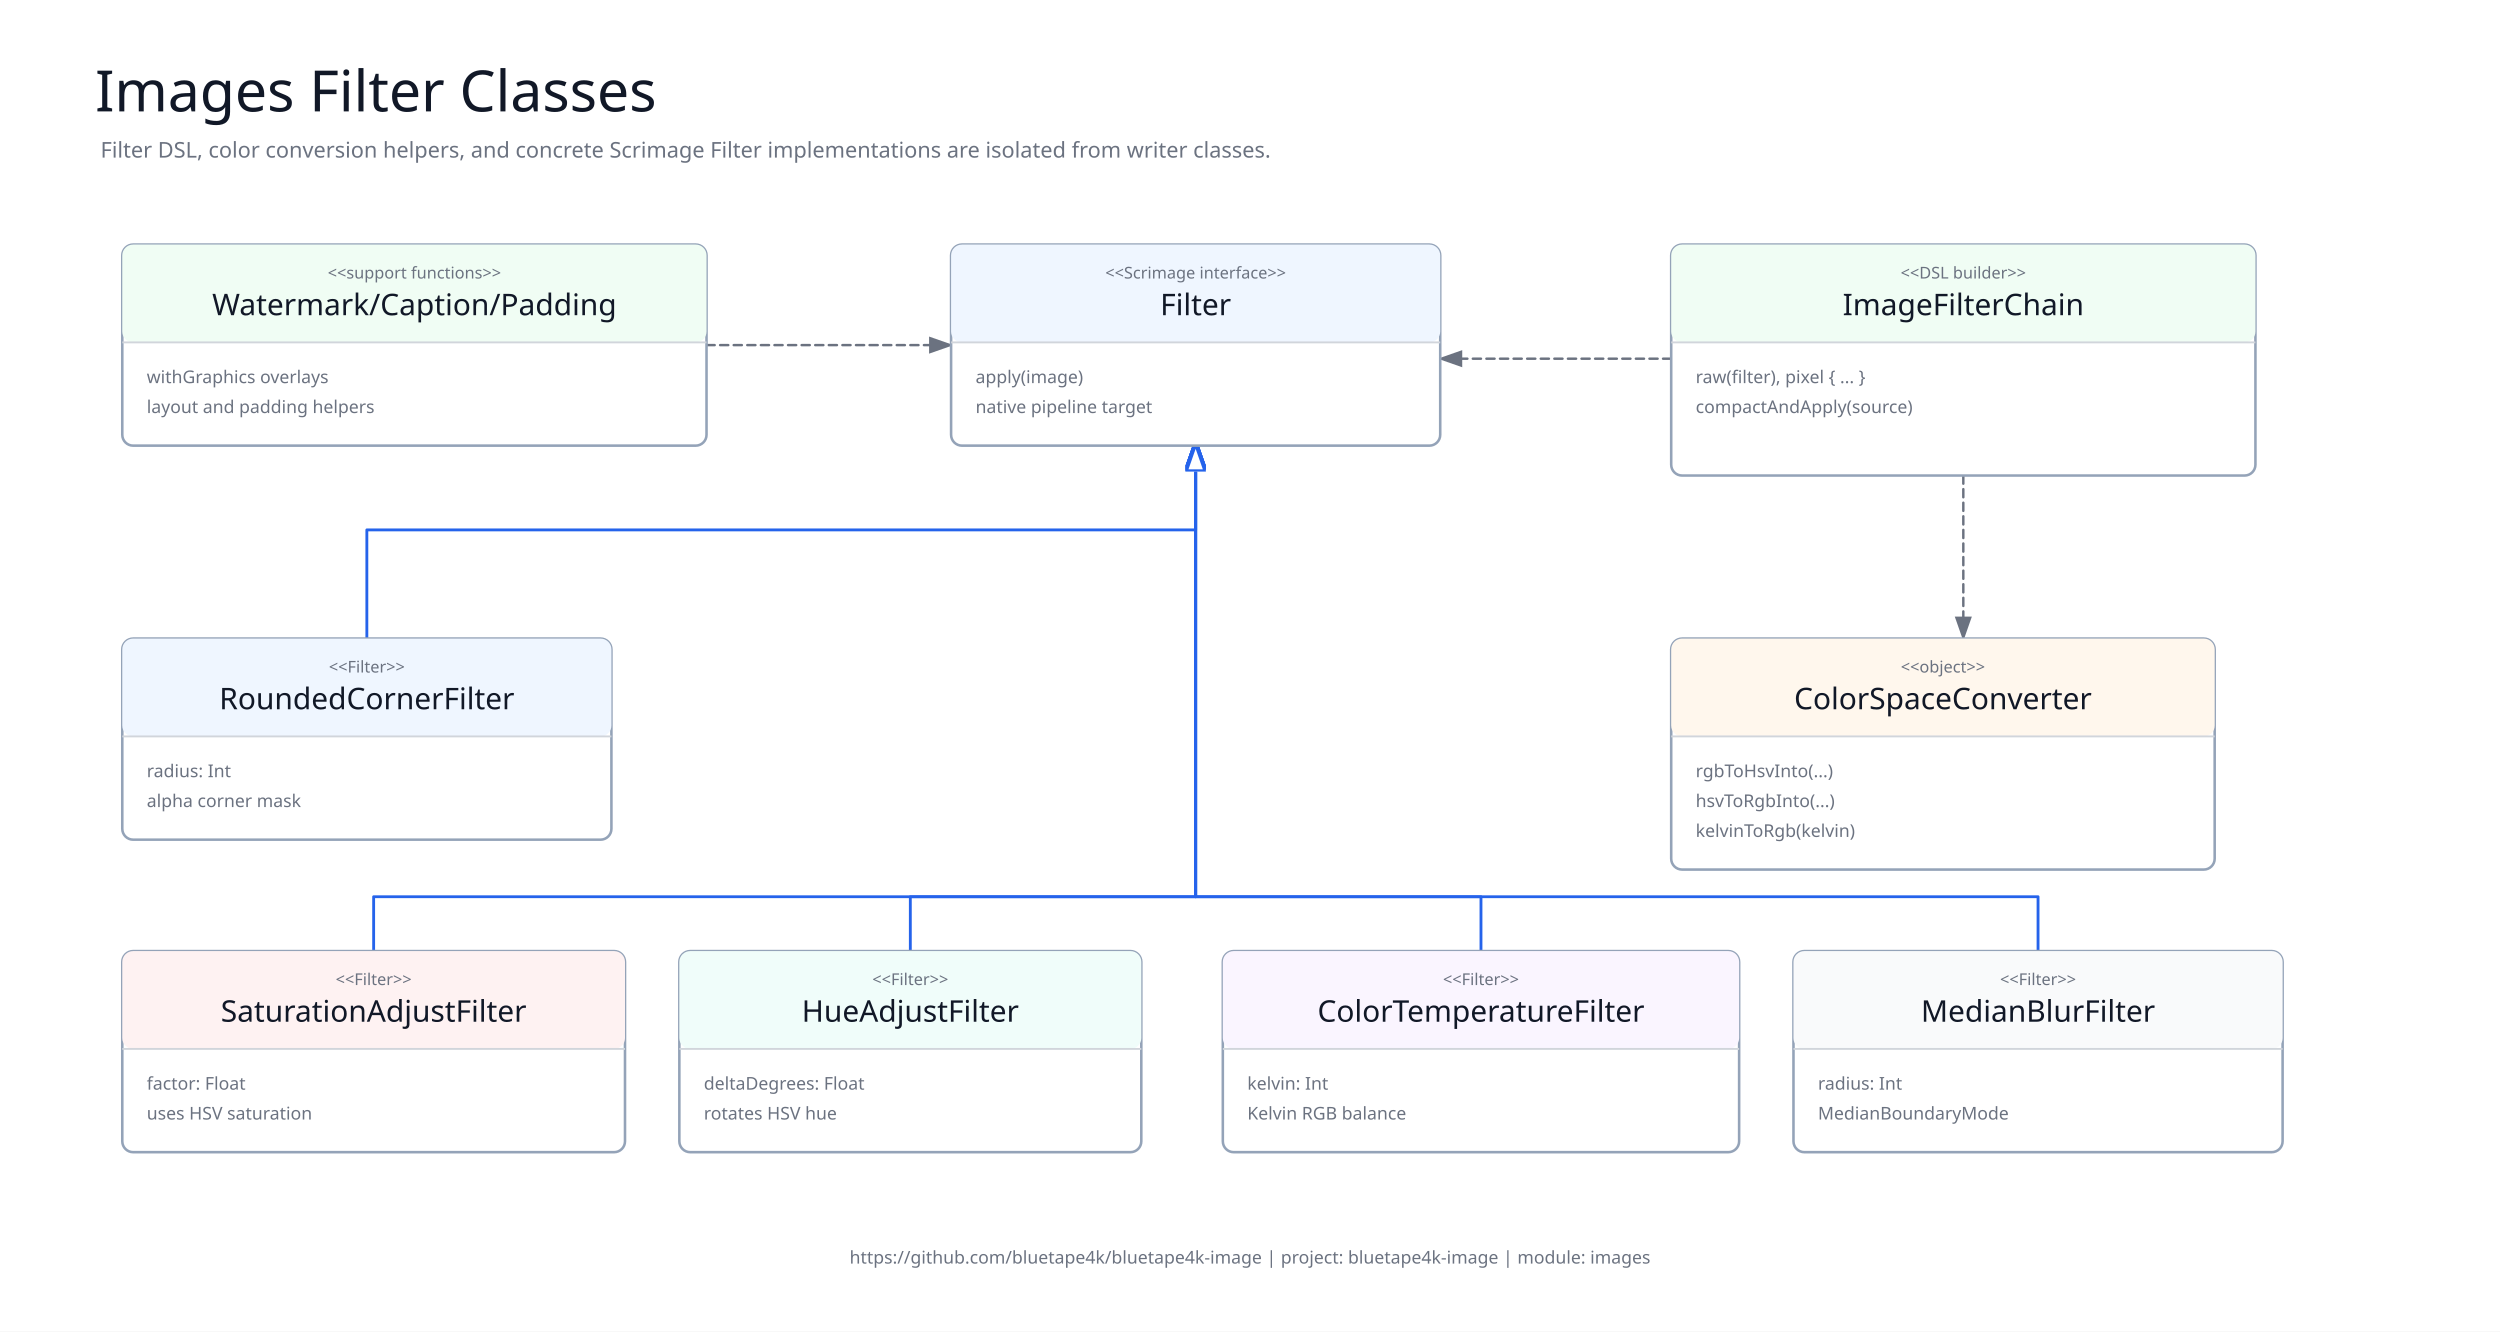
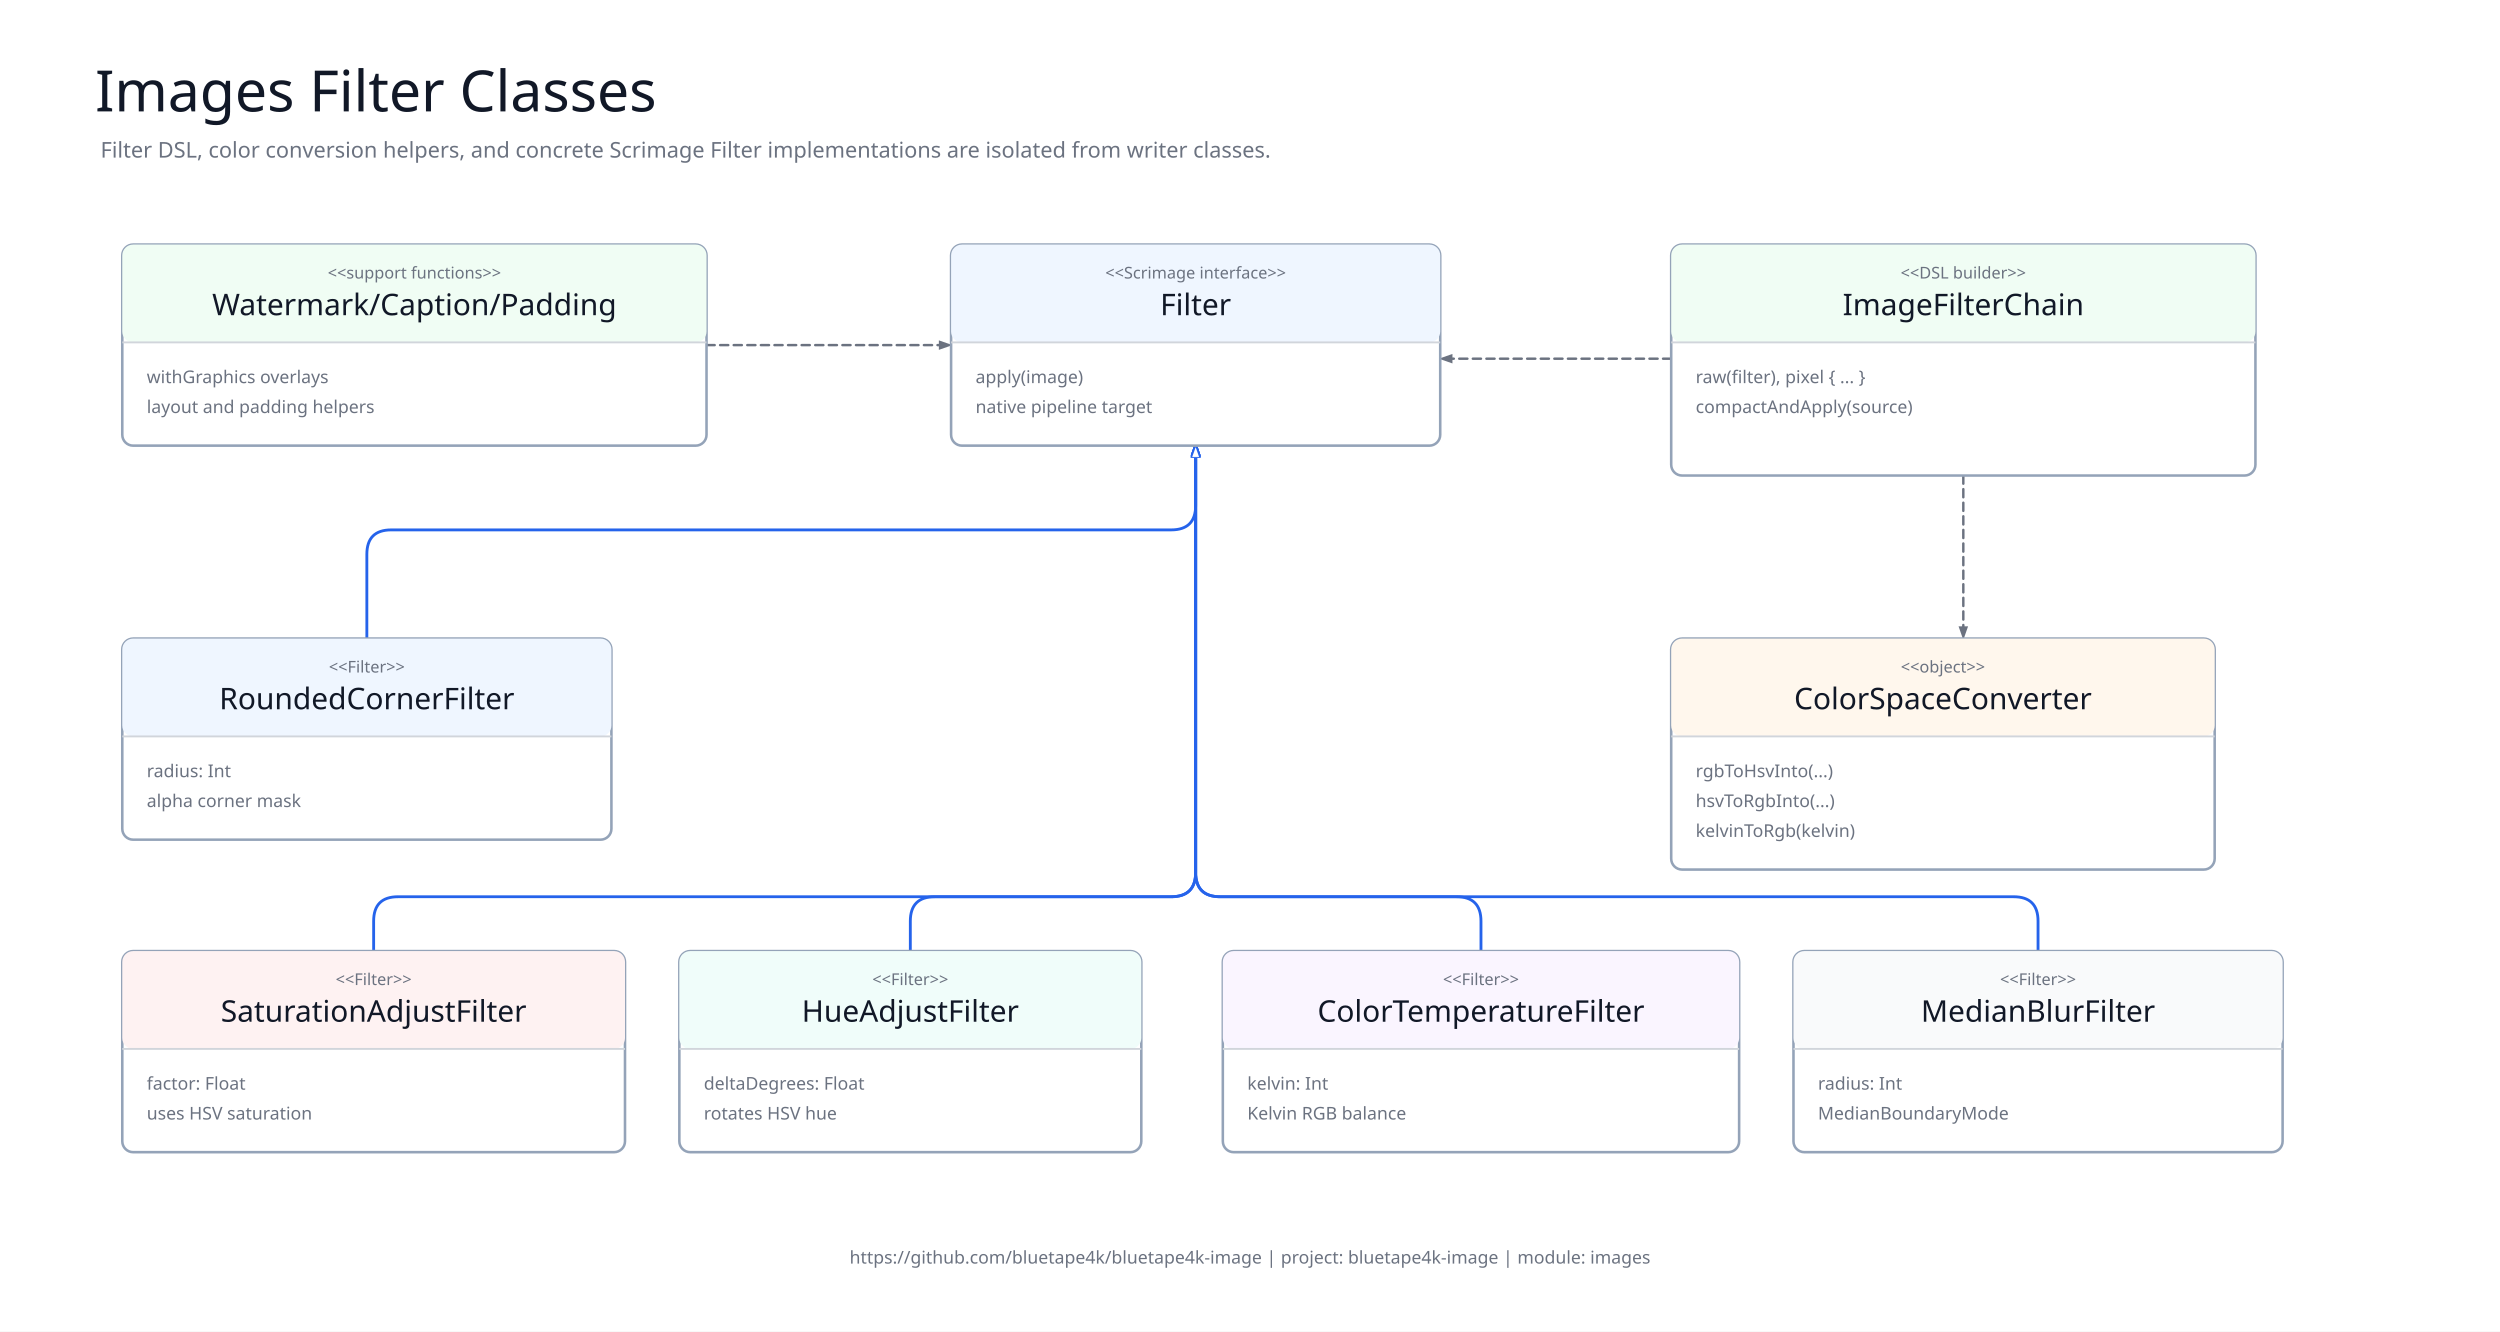
<svg xmlns="http://www.w3.org/2000/svg" width="1840" height="980" viewBox="0 0 1840 980" role="img" aria-label="Images Filter Classes">
  <defs>
-     <marker id="arrow-blue" markerWidth="10" markerHeight="7" refX="9" refY="3.5" orient="auto">
+     <marker markerUnits="userSpaceOnUse" id="arrow-blue" markerWidth="10" markerHeight="7" refX="9" refY="3.5" orient="auto">
      <polygon points="0 0, 10 3.5, 0 7" fill="#2563eb" />
    </marker>
-     <marker id="arrow-gray" markerWidth="10" markerHeight="7" refX="9" refY="3.5" orient="auto">
+     <marker markerUnits="userSpaceOnUse" id="arrow-gray" markerWidth="10" markerHeight="7" refX="9" refY="3.5" orient="auto">
      <polygon points="0 0, 10 3.5, 0 7" fill="#6b7280" />
    </marker>
-     <marker id="inherit-open" markerWidth="10" markerHeight="7" refX="9" refY="3.5" orient="auto">
+     <marker markerUnits="userSpaceOnUse" id="inherit-open" markerWidth="10" markerHeight="7" refX="9" refY="3.5" orient="auto">
      <path d="M 0 0 L 10 3.5 L 0 7 Z" fill="#ffffff" stroke="#2563eb" stroke-width="1.4" />
    </marker>
    <style>
    .canvas{fill:#ffffff}
    .title{font-family:"Architects Daughter";font-size:42px;fill:#111827;font-weight:400}
    .subtitle{font-family:"Comic Mono";font-size:16px;fill:#6b7280;font-weight:400}
    .class-name{font-family:"Architects Daughter";font-size:22px;fill:#111827;font-weight:400}
    .stereo{font-family:"Comic Mono";font-size:12px;fill:#6b7280;font-weight:400}
    .member{font-family:"Comic Mono";font-size:13px;fill:#6b7280;font-weight:400}
    .edge-label{font-family:"Comic Mono";font-size:12px;fill:#374151;font-weight:400}
    .footer{font-family:"Comic Mono";font-size:13px;fill:#6b7280;font-weight:400}
    .card{fill:#ffffff;stroke:#94a3b8;stroke-width:1.9}
    .divider{stroke-width:1.4}
    .dependency{stroke:#6b7280;stroke-width:1.8;fill:none;marker-end:url(#arrow-gray);stroke-linecap:round;stroke-linejoin:round;stroke-dasharray:6 4}
    .inheritance{stroke:#2563eb;stroke-width:2.1;fill:none;marker-end:url(#inherit-open);stroke-linecap:round;stroke-linejoin:round}
  </style>
  </defs>
  <rect class="canvas" width="1840" height="980" />
  <text class="title" x="70" y="82">Images Filter Classes</text>
  <text class="subtitle" x="74" y="116">Filter DSL, color conversion helpers, and concrete Scrimage Filter implementations are isolated from writer classes.</text>
  <g id="edges">
-     <path class="dependency" d="M 1230 264 L 1060 264" />
-     <path class="dependency" d="M 520 254 L 700 254" />
-     <path class="dependency" d="M 1445 350 L 1445 470" />
-     <path class="inheritance" d="M 270 470 L 270 390 L 880 390 L 880 328" />
-     <path class="inheritance" d="M 275 700 L 275 660 L 880 660 L 880 328" />
-     <path class="inheritance" d="M 670 700 L 670 660 L 880 660 L 880 328" />
-     <path class="inheritance" d="M 1090 700 L 1090 660 L 880 660 L 880 328" />
-     <path class="inheritance" d="M 1500 700 L 1500 660 L 880 660 L 880 328" />
+     <path data-connector="true" class="dependency" d="M 1230 264 L 1060 264" />
+     <path data-connector="true" class="dependency" d="M 520 254 L 700 254" />
+     <path data-connector="true" class="dependency" d="M 1445 350 L 1445 470" />
+     <path data-connector="true" class="inheritance" d="M 270 470 L 270 408 Q 270 390 288 390 L 862 390 Q 880 390 880 372 L 880 328" />
+     <path data-connector="true" class="inheritance" d="M 275 700 L 275 678 Q 275 660 293 660 L 862 660 Q 880 660 880 642 L 880 328" />
+     <path data-connector="true" class="inheritance" d="M 670 700 L 670 678 Q 670 660 688 660 L 862 660 Q 880 660 880 642 L 880 328" />
+     <path data-connector="true" class="inheritance" d="M 1090 700 L 1090 678 Q 1090 660 1072 660 L 898 660 Q 880 660 880 642 L 880 328" />
+     <path data-connector="true" class="inheritance" d="M 1500 700 L 1500 678 Q 1500 660 1482 660 L 898 660 Q 880 660 880 642 L 880 328" />
  </g>
  <g id="classes">
    <g id="filter">
      <rect class="card" x="700" y="180" width="360" height="148" rx="8" />
      <rect x="700" y="180" width="360" height="72" rx="8" fill="#eff6ff" stroke="none" />
      <line class="divider" x1="700" y1="252" x2="1060" y2="252" stroke="#d1d5db" />
      <text class="stereo" x="880" y="205" text-anchor="middle">&lt;&lt;Scrimage interface&gt;&gt;</text>
      <text class="class-name" x="880" y="232" text-anchor="middle">Filter</text>
      <text class="member" x="718" y="282">apply(image)</text>
      <text class="member" x="718" y="304">native pipeline target</text>
    </g>
    <g id="chain">
      <rect class="card" x="1230" y="180" width="430" height="170" rx="8" />
      <rect x="1230" y="180" width="430" height="72" rx="8" fill="#f0fdf4" stroke="none" />
      <line class="divider" x1="1230" y1="252" x2="1660" y2="252" stroke="#d1d5db" />
      <text class="stereo" x="1445" y="205" text-anchor="middle">&lt;&lt;DSL builder&gt;&gt;</text>
      <text class="class-name" x="1445" y="232" text-anchor="middle">ImageFilterChain</text>
      <text class="member" x="1248" y="282">raw(filter), pixel { ... }</text>
      <text class="member" x="1248" y="304">compactAndApply(source)</text>
    </g>
    <g id="converter">
      <rect class="card" x="1230" y="470" width="400" height="170" rx="8" />
      <rect x="1230" y="470" width="400" height="72" rx="8" fill="#fff7ed" stroke="none" />
      <line class="divider" x1="1230" y1="542" x2="1630" y2="542" stroke="#d1d5db" />
      <text class="stereo" x="1430" y="495" text-anchor="middle">&lt;&lt;object&gt;&gt;</text>
      <text class="class-name" x="1430" y="522" text-anchor="middle">ColorSpaceConverter</text>
      <text class="member" x="1248" y="572">rgbToHsvInto(...)</text>
      <text class="member" x="1248" y="594">hsvToRgbInto(...)</text>
      <text class="member" x="1248" y="616">kelvinToRgb(kelvin)</text>
    </g>
    <g id="saturation">
      <rect class="card" x="90" y="700" width="370" height="148" rx="8" />
      <rect x="90" y="700" width="370" height="72" rx="8" fill="#fef2f2" stroke="none" />
      <line class="divider" x1="90" y1="772" x2="460" y2="772" stroke="#d1d5db" />
      <text class="stereo" x="275" y="725" text-anchor="middle">&lt;&lt;Filter&gt;&gt;</text>
      <text class="class-name" x="275" y="752" text-anchor="middle">SaturationAdjustFilter</text>
      <text class="member" x="108" y="802">factor: Float</text>
      <text class="member" x="108" y="824">uses HSV saturation</text>
    </g>
    <g id="hue">
      <rect class="card" x="500" y="700" width="340" height="148" rx="8" />
      <rect x="500" y="700" width="340" height="72" rx="8" fill="#f0fdfa" stroke="none" />
      <line class="divider" x1="500" y1="772" x2="840" y2="772" stroke="#d1d5db" />
      <text class="stereo" x="670" y="725" text-anchor="middle">&lt;&lt;Filter&gt;&gt;</text>
      <text class="class-name" x="670" y="752" text-anchor="middle">HueAdjustFilter</text>
      <text class="member" x="518" y="802">deltaDegrees: Float</text>
      <text class="member" x="518" y="824">rotates HSV hue</text>
    </g>
    <g id="temperature">
      <rect class="card" x="900" y="700" width="380" height="148" rx="8" />
      <rect x="900" y="700" width="380" height="72" rx="8" fill="#faf5ff" stroke="none" />
      <line class="divider" x1="900" y1="772" x2="1280" y2="772" stroke="#d1d5db" />
      <text class="stereo" x="1090" y="725" text-anchor="middle">&lt;&lt;Filter&gt;&gt;</text>
      <text class="class-name" x="1090" y="752" text-anchor="middle">ColorTemperatureFilter</text>
      <text class="member" x="918" y="802">kelvin: Int</text>
      <text class="member" x="918" y="824">Kelvin RGB balance</text>
    </g>
    <g id="median">
      <rect class="card" x="1320" y="700" width="360" height="148" rx="8" />
      <rect x="1320" y="700" width="360" height="72" rx="8" fill="#f9fafb" stroke="none" />
      <line class="divider" x1="1320" y1="772" x2="1680" y2="772" stroke="#d1d5db" />
      <text class="stereo" x="1500" y="725" text-anchor="middle">&lt;&lt;Filter&gt;&gt;</text>
      <text class="class-name" x="1500" y="752" text-anchor="middle">MedianBlurFilter</text>
      <text class="member" x="1338" y="802">radius: Int</text>
      <text class="member" x="1338" y="824">MedianBoundaryMode</text>
    </g>
    <g id="rounded">
      <rect class="card" x="90" y="470" width="360" height="148" rx="8" />
      <rect x="90" y="470" width="360" height="72" rx="8" fill="#eff6ff" stroke="none" />
      <line class="divider" x1="90" y1="542" x2="450" y2="542" stroke="#d1d5db" />
      <text class="stereo" x="270" y="495" text-anchor="middle">&lt;&lt;Filter&gt;&gt;</text>
      <text class="class-name" x="270" y="522" text-anchor="middle">RoundedCornerFilter</text>
      <text class="member" x="108" y="572">radius: Int</text>
      <text class="member" x="108" y="594">alpha corner mask</text>
    </g>
    <g id="support">
      <rect class="card" x="90" y="180" width="430" height="148" rx="8" />
      <rect x="90" y="180" width="430" height="72" rx="8" fill="#f0fdf4" stroke="none" />
      <line class="divider" x1="90" y1="252" x2="520" y2="252" stroke="#d1d5db" />
      <text class="stereo" x="305" y="205" text-anchor="middle">&lt;&lt;support functions&gt;&gt;</text>
      <text class="class-name" x="305" y="232" text-anchor="middle">Watermark/Caption/Padding</text>
      <text class="member" x="108" y="282">withGraphics overlays</text>
      <text class="member" x="108" y="304">layout and padding helpers</text>
    </g>
  </g>
  <text class="footer" x="920.0" y="930" text-anchor="middle">https://github.com/bluetape4k/bluetape4k-image | project: bluetape4k-image | module: images</text>
</svg>
